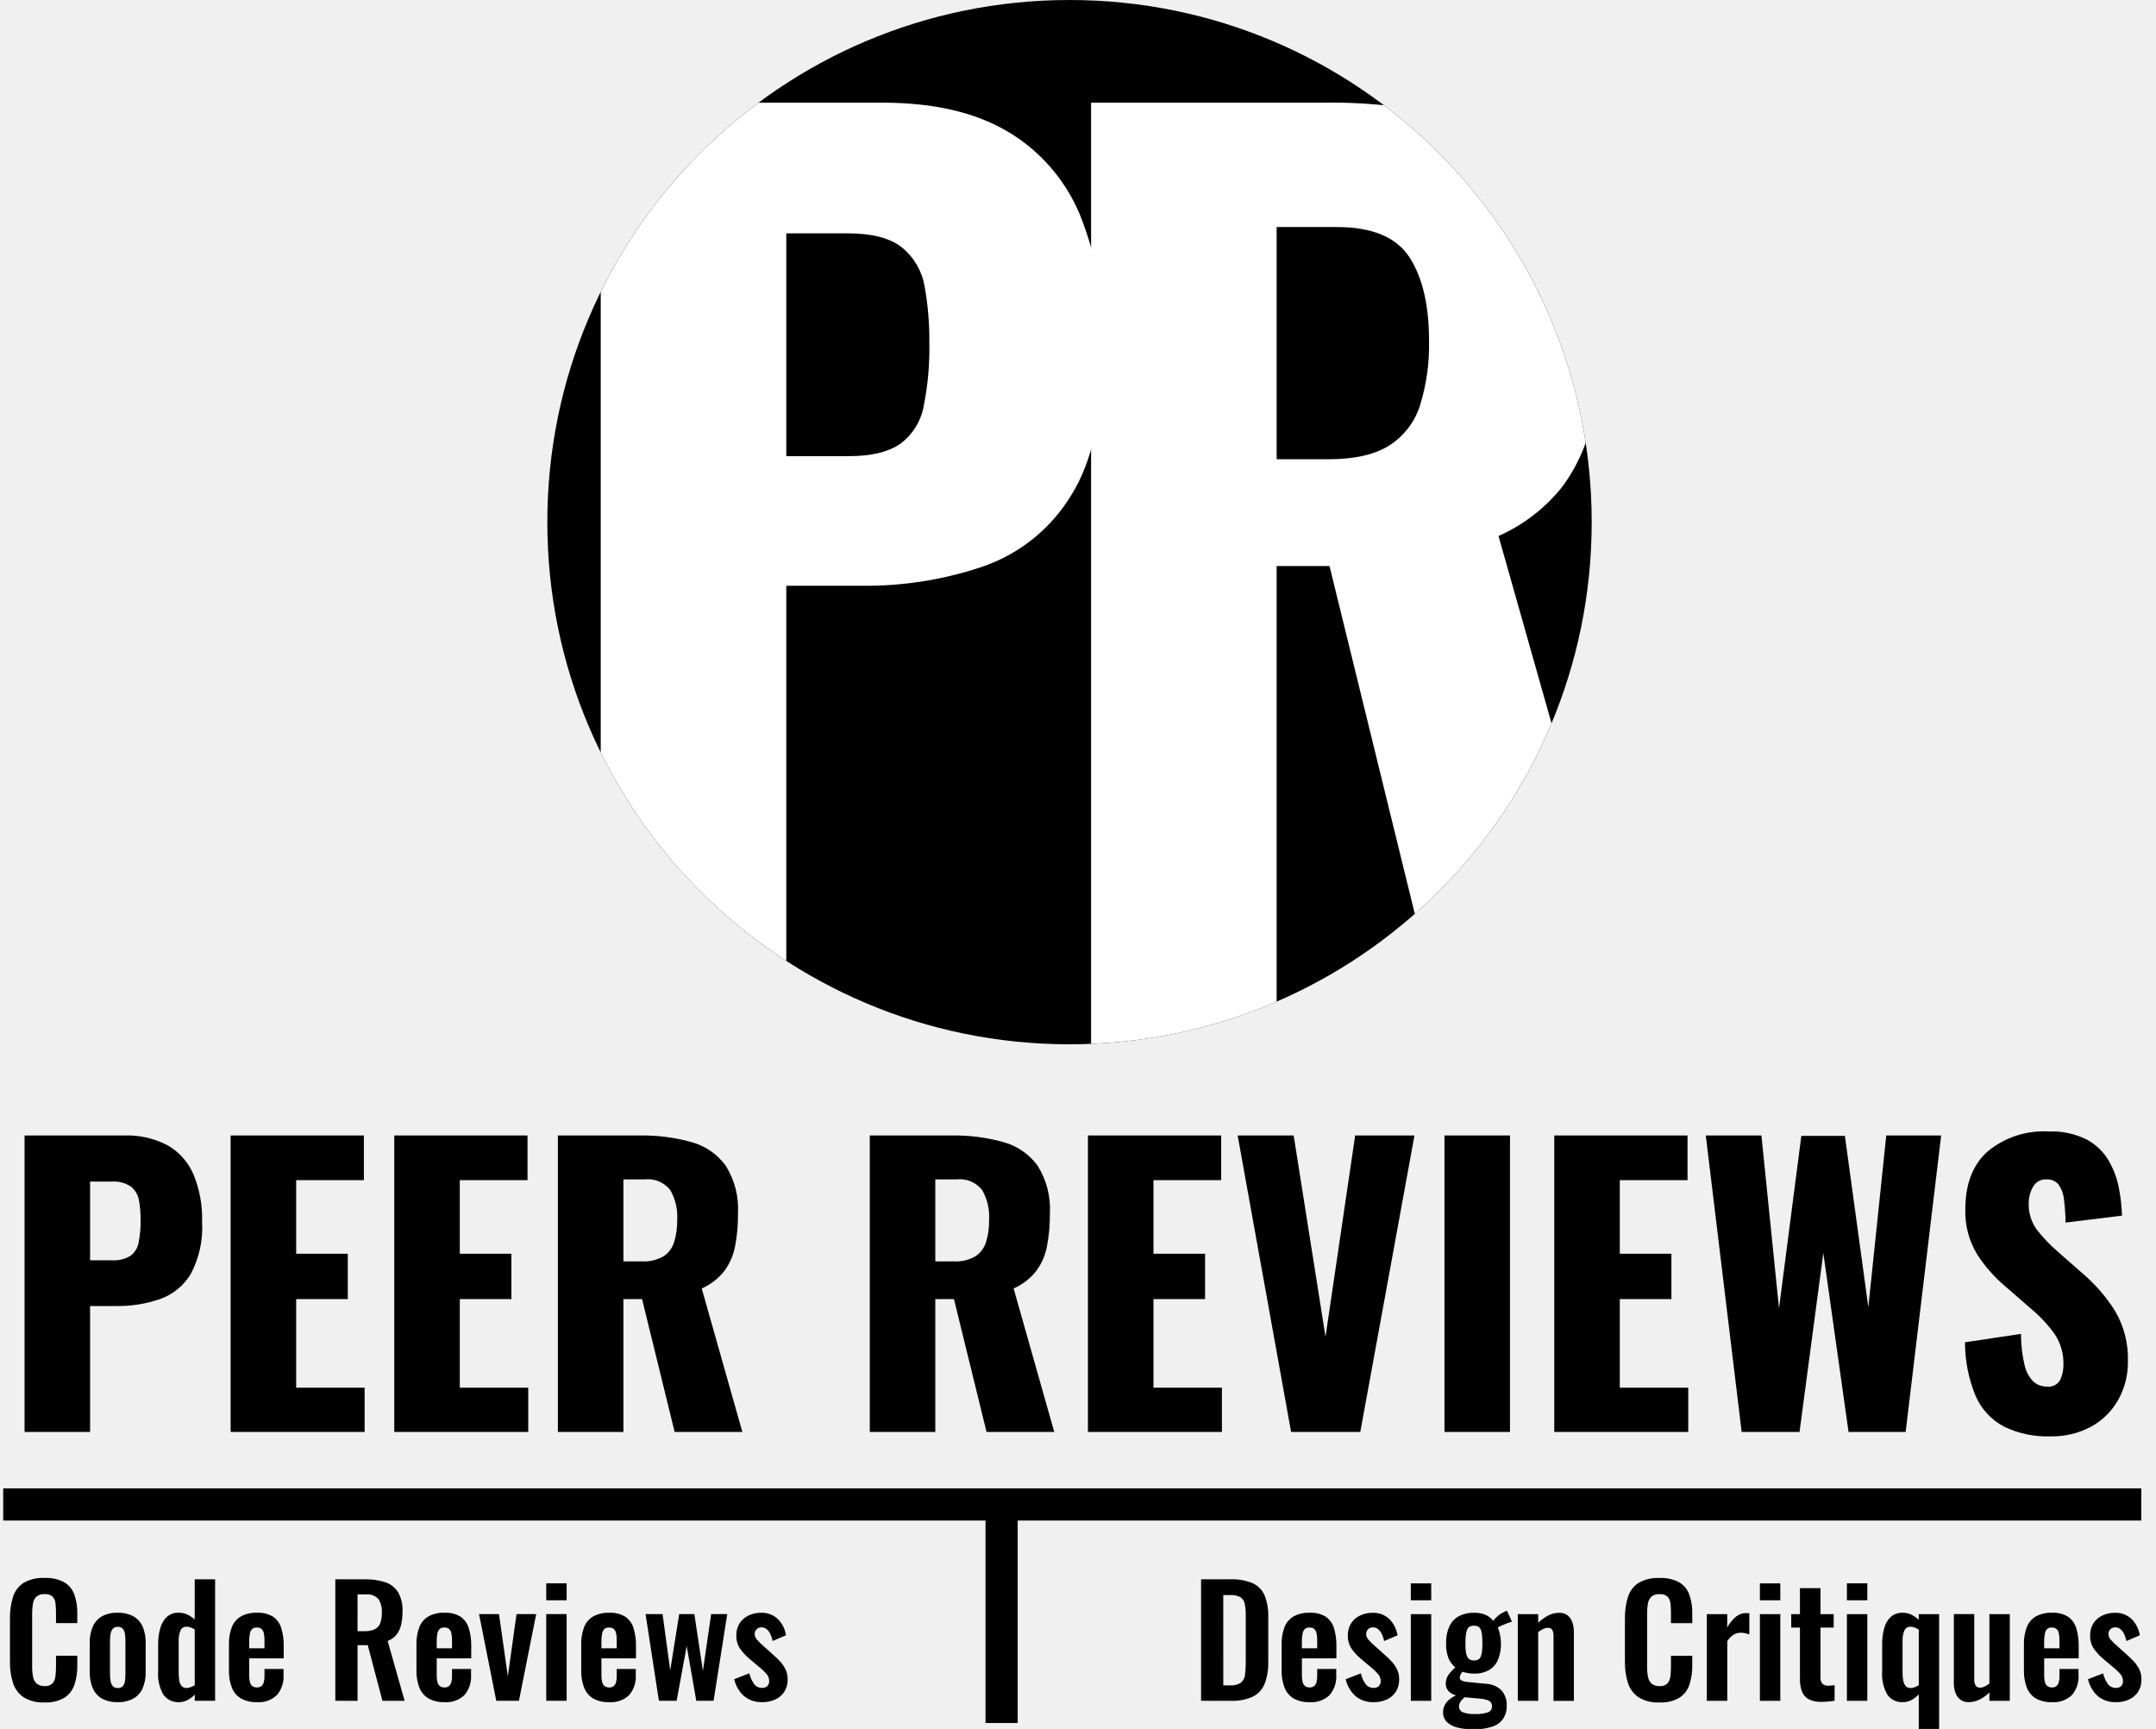
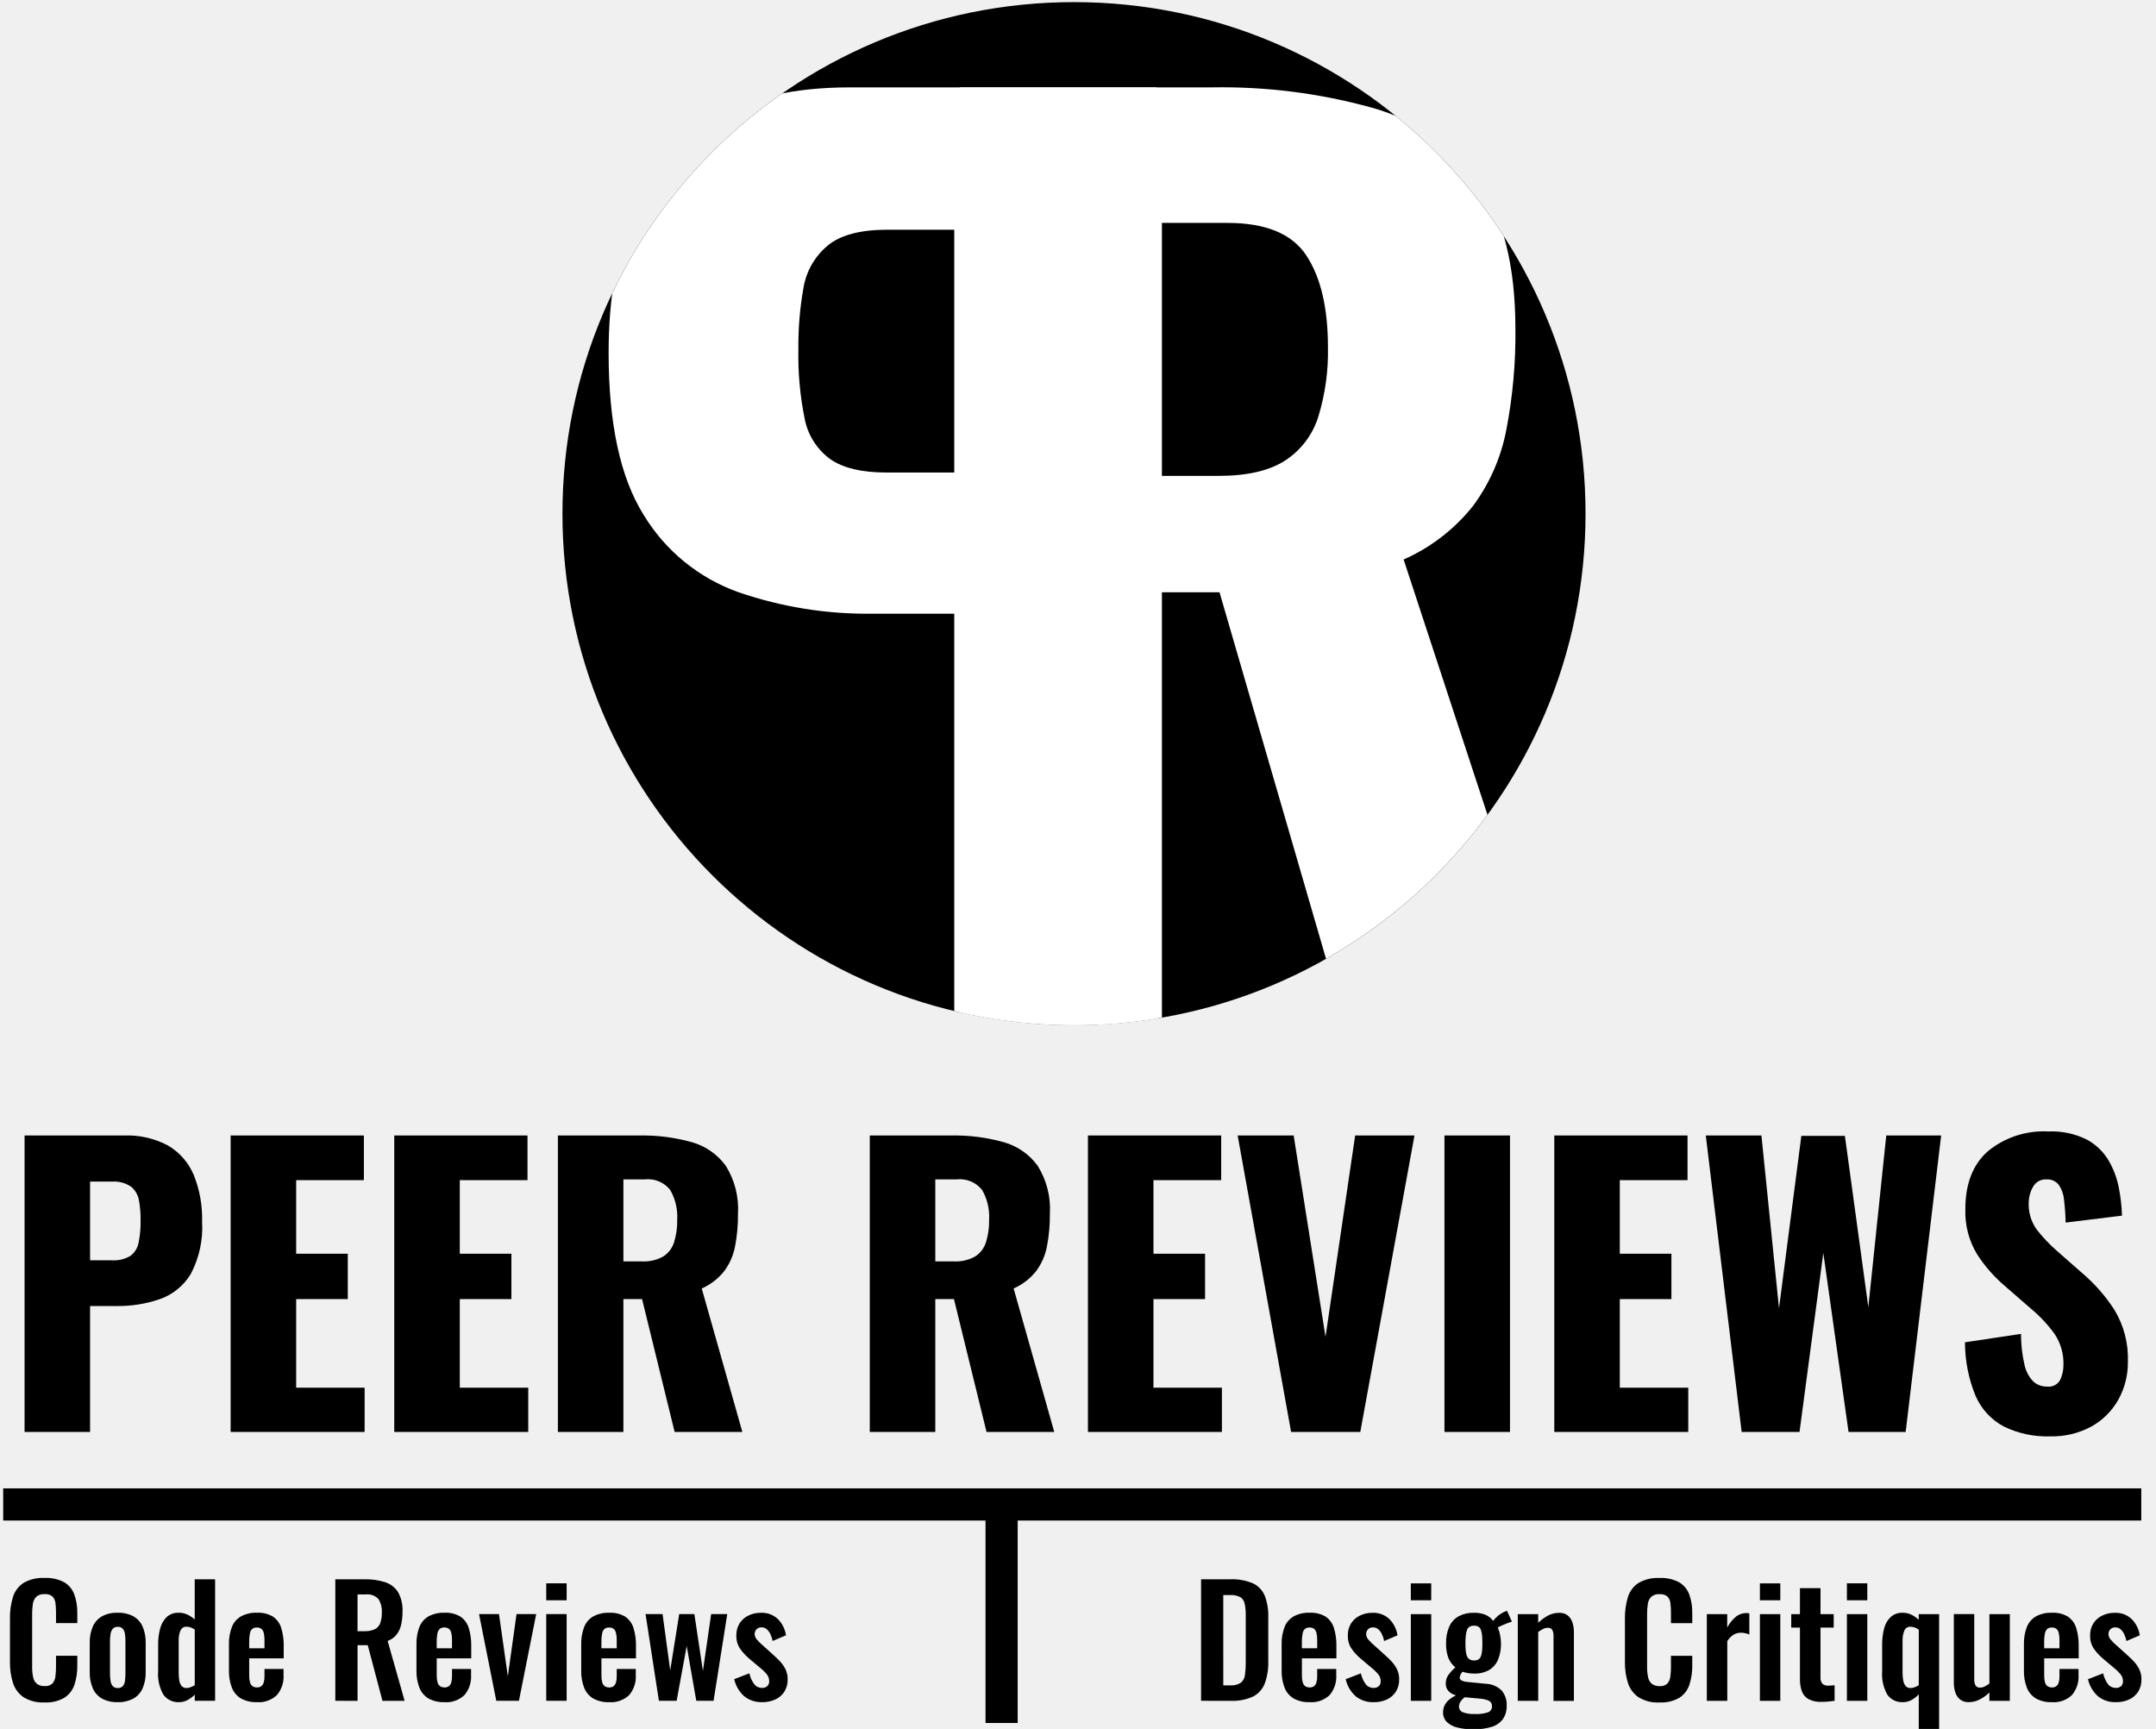
<svg xmlns="http://www.w3.org/2000/svg" width="268.09" height="215" viewBox="0 0 268.09 215">
  <defs>
    <clipPath id="clip-path">
-       <circle id="Ellipse_2" data-name="Ellipse 2" cx="64.932" cy="64.932" r="64.932" transform="translate(0 15.73)" />
+       <circle id="Ellipse_3" data-name="Ellipse 3" cx="63.608" cy="63.608" r="63.608" />
    </clipPath>
    <clipPath id="clip-Web_1920_3">
      <rect width="268.09" height="215" />
    </clipPath>
  </defs>
  <g id="Web_1920_3" data-name="Web 1920 – 3" clip-path="url(#clip-Web_1920_3)">
-     <g id="Group_2" data-name="Group 2" transform="translate(68.057 -15.73)">
-       <circle id="Ellipse_1" data-name="Ellipse 1" cx="64.932" cy="64.932" r="64.932" transform="translate(0 15.73)" />
-       <g id="Mask_Group_1" data-name="Mask Group 1" clip-path="url(#clip-path)">
-         <path id="Path_8" data-name="Path 8" d="M4.44,44.473V-59.94H39.5q9.41,0,15.469,3.545a21.648,21.648,0,0,1,9.023,10.312,40.863,40.863,0,0,1,2.965,16.435q0,12.117-4,18.5a20.773,20.773,0,0,1-10.828,8.83A45.235,45.235,0,0,1,36.8.13H27.514V49.968ZM27.514-15.983h7.734q4.254,0,6.445-1.547a7.454,7.454,0,0,0,2.9-4.641,36.117,36.117,0,0,0,.709-7.863,37.7,37.7,0,0,0-.58-7.025,7.982,7.982,0,0,0-2.771-4.834q-2.191-1.8-6.832-1.8H27.514Z" transform="translate(2.201 88.439)" fill="#fff" />
-         <path id="Path_7" data-name="Path 7" d="M4.44,61.893V-59.94H33.186a64.065,64.065,0,0,1,18.3,2.32,22.2,22.2,0,0,1,12.053,8.314q4.318,5.994,4.318,16.951A57.443,57.443,0,0,1,66.83-20.882a21.351,21.351,0,0,1-3.8,8.7A20.911,20.911,0,0,1,55.1-6.058L69.408,44.473H45.561L34.088-2.319H27.514V61.893ZM27.514-15.6h6.445q4.9,0,7.605-1.74a9.23,9.23,0,0,0,3.8-5.027,25.223,25.223,0,0,0,1.1-7.928q0-6.7-2.449-10.441t-9.023-3.738H27.514Z" transform="translate(63.175 88.439)" fill="#fff" />
-       </g>
-     </g>
    <path id="Path_1" data-name="Path 1" d="M36.6-463.441v-36.868H48.981a10.7,10.7,0,0,1,5.462,1.252,7.644,7.644,0,0,1,3.186,3.641,14.429,14.429,0,0,1,1.047,5.8,12.394,12.394,0,0,1-1.411,6.532,7.335,7.335,0,0,1-3.823,3.118,15.972,15.972,0,0,1-5.416.865H44.747v15.658Zm8.147-21.347h2.731a3.937,3.937,0,0,0,2.276-.546,2.632,2.632,0,0,0,1.024-1.639,12.753,12.753,0,0,0,.25-2.777,13.313,13.313,0,0,0-.2-2.481,2.818,2.818,0,0,0-.979-1.707,3.76,3.76,0,0,0-2.412-.637H44.747Zm17.478,21.347v-36.868H78.794v5.553H70.373v9.149h6.418v5.644H70.373v11.015h8.512v5.508Zm20.346,0v-36.868H99.14v5.553H90.719v9.149h6.418v5.644H90.719v11.015h8.512v5.508Zm20.346,0v-36.868h10.15a22.622,22.622,0,0,1,6.463.819,7.84,7.84,0,0,1,4.256,2.936,10.116,10.116,0,0,1,1.525,5.985,20.283,20.283,0,0,1-.364,4.051,7.539,7.539,0,0,1-1.343,3.072,7.384,7.384,0,0,1-2.8,2.162l5.052,17.842h-8.421l-4.051-16.523h-2.321v16.523Zm8.147-21.211h2.276a4.955,4.955,0,0,0,2.685-.615,3.259,3.259,0,0,0,1.343-1.775,8.906,8.906,0,0,0,.387-2.8,6.693,6.693,0,0,0-.865-3.687,3.525,3.525,0,0,0-3.186-1.32h-2.64ZM141.7-463.441v-36.868h10.15a22.623,22.623,0,0,1,6.463.819,7.84,7.84,0,0,1,4.256,2.936,10.116,10.116,0,0,1,1.525,5.985,20.282,20.282,0,0,1-.364,4.051,7.539,7.539,0,0,1-1.343,3.072,7.384,7.384,0,0,1-2.8,2.162l5.052,17.842h-8.421l-4.051-16.523h-2.321v16.523Zm8.147-21.211h2.276a4.955,4.955,0,0,0,2.685-.615,3.259,3.259,0,0,0,1.343-1.775,8.907,8.907,0,0,0,.387-2.8,6.693,6.693,0,0,0-.865-3.687,3.525,3.525,0,0,0-3.186-1.32h-2.64Zm18.98,21.211v-36.868h16.568v5.553h-8.421v9.149h6.418v5.644h-6.418v11.015h8.512v5.508Zm25.262,0-6.645-36.868h6.964l3.96,25.034,3.687-25.034h7.374l-6.736,36.868Zm19.071,0v-36.868h8.147v36.868Zm13.655,0v-36.868h16.568v5.553h-8.421v9.149h6.418v5.644h-6.418v11.015h8.512v5.508Zm23.3,0-4.461-36.868h6.919l2.185,21.484,2.777-21.438h5.416l2.913,21.3,2.23-21.347h6.827l-4.415,36.868h-7.1L260.268-485.7l-2.959,22.258Zm38.37.546a12.255,12.255,0,0,1-5.781-1.229,7.866,7.866,0,0,1-3.5-3.8,17.473,17.473,0,0,1-1.32-6.668l6.964-1.047a16.611,16.611,0,0,0,.432,3.823,4.238,4.238,0,0,0,1.092,2.094,2.457,2.457,0,0,0,1.707.637,1.624,1.624,0,0,0,1.661-.865,4.409,4.409,0,0,0,.387-1.821,6.569,6.569,0,0,0-1.092-3.846,17.071,17.071,0,0,0-2.959-3.163l-3.186-2.776a17.767,17.767,0,0,1-3.528-4.028,10.187,10.187,0,0,1-1.434-5.576q0-4.688,2.776-7.169a10.928,10.928,0,0,1,7.556-2.481,9.758,9.758,0,0,1,4.756,1,6.991,6.991,0,0,1,2.731,2.617,10.818,10.818,0,0,1,1.274,3.414,21.666,21.666,0,0,1,.387,3.437l-7.01.865a28,28,0,0,0-.2-2.845,3.912,3.912,0,0,0-.66-1.866,1.818,1.818,0,0,0-1.548-.66,1.76,1.76,0,0,0-1.661.956,3.949,3.949,0,0,0-.523,1.912,5.405,5.405,0,0,0,.979,3.345,18.946,18.946,0,0,0,2.572,2.708l3.05,2.685a20.74,20.74,0,0,1,4.074,4.643,11.669,11.669,0,0,1,1.661,6.418,9.486,9.486,0,0,1-1.183,4.711,8.646,8.646,0,0,1-3.345,3.345A10.193,10.193,0,0,1,288.489-462.895Z" transform="translate(-33.546 641.512)" />
    <path id="Path_2" data-name="Path 2" d="M16.54-189.267a4.512,4.512,0,0,1-2.6-.653,3.4,3.4,0,0,1-1.315-1.781,8.289,8.289,0,0,1-.373-2.6v-5.391a8.649,8.649,0,0,1,.373-2.686,3.221,3.221,0,0,1,1.315-1.754,4.724,4.724,0,0,1,2.6-.616,4.773,4.773,0,0,1,2.453.532,2.924,2.924,0,0,1,1.259,1.52,6.48,6.48,0,0,1,.373,2.294v1.269H17.977v-1.306a9.373,9.373,0,0,0-.065-1.157,1.436,1.436,0,0,0-.354-.83,1.331,1.331,0,0,0-1-.308,1.416,1.416,0,0,0-1.035.326,1.573,1.573,0,0,0-.42.877,7.468,7.468,0,0,0-.093,1.241v6.566a5.811,5.811,0,0,0,.131,1.352,1.4,1.4,0,0,0,.476.8,1.489,1.489,0,0,0,.942.27,1.255,1.255,0,0,0,.979-.326,1.6,1.6,0,0,0,.364-.867,8.931,8.931,0,0,0,.075-1.213v-1.362h2.649v1.213a7.332,7.332,0,0,1-.354,2.378,3.092,3.092,0,0,1-1.241,1.623A4.483,4.483,0,0,1,16.54-189.267Zm9.1-.037a3.861,3.861,0,0,1-1.94-.438,2.737,2.737,0,0,1-1.147-1.278,4.883,4.883,0,0,1-.382-2.033v-3.619a4.883,4.883,0,0,1,.382-2.033,2.737,2.737,0,0,1,1.147-1.278,3.861,3.861,0,0,1,1.94-.438,3.915,3.915,0,0,1,1.949.438,2.724,2.724,0,0,1,1.157,1.278,4.883,4.883,0,0,1,.382,2.033v3.619a4.883,4.883,0,0,1-.382,2.033,2.724,2.724,0,0,1-1.157,1.278A3.915,3.915,0,0,1,25.644-189.3Zm.019-1.754a.785.785,0,0,0,.634-.243,1.261,1.261,0,0,0,.261-.662,7.016,7.016,0,0,0,.056-.923v-3.955a6.8,6.8,0,0,0-.056-.914,1.306,1.306,0,0,0-.261-.662.77.77,0,0,0-.634-.252.77.77,0,0,0-.634.252,1.368,1.368,0,0,0-.27.662,5.846,5.846,0,0,0-.065.914v3.955a6.028,6.028,0,0,0,.065.923,1.319,1.319,0,0,0,.27.662A.785.785,0,0,0,25.662-191.058Zm7.63,1.754a2.254,2.254,0,0,1-1.949-.914,5.068,5.068,0,0,1-.662-2.929v-3.3a7.442,7.442,0,0,1,.252-2.015,3.061,3.061,0,0,1,.811-1.427,2.1,2.1,0,0,1,1.511-.532,2.482,2.482,0,0,1,1.073.233,3.66,3.66,0,0,1,.9.606v-5h2.537v15.11H35.232v-.765a3.72,3.72,0,0,1-.914.681A2.2,2.2,0,0,1,33.292-189.3Zm.933-1.754a1.407,1.407,0,0,0,.466-.093,3.056,3.056,0,0,0,.541-.261v-6.921a2.556,2.556,0,0,0-.485-.252,1.467,1.467,0,0,0-.541-.1.762.762,0,0,0-.756.494,3.018,3.018,0,0,0-.215,1.2v4.029a5.7,5.7,0,0,0,.075.97,1.4,1.4,0,0,0,.289.681A.775.775,0,0,0,34.225-191.058Zm8.73,1.754a3.815,3.815,0,0,1-1.977-.457,2.711,2.711,0,0,1-1.129-1.343,5.62,5.62,0,0,1-.364-2.136v-3.246a5.66,5.66,0,0,1,.364-2.164,2.653,2.653,0,0,1,1.138-1.324,3.89,3.89,0,0,1,1.968-.448,3.554,3.554,0,0,1,2.005.485,2.645,2.645,0,0,1,1.026,1.408,7.164,7.164,0,0,1,.308,2.248v1.53H42v2.127a3,3,0,0,0,.1.858.856.856,0,0,0,.326.485.953.953,0,0,0,.541.149.861.861,0,0,0,.541-.159.9.9,0,0,0,.3-.466,2.715,2.715,0,0,0,.093-.774v-.9h2.369v.728a3.55,3.55,0,0,1-.821,2.518A3.268,3.268,0,0,1,42.955-189.3ZM42-196h1.9v-1.026a3.573,3.573,0,0,0-.093-.9.913.913,0,0,0-.3-.5.927.927,0,0,0-.578-.159.827.827,0,0,0-.541.168,1,1,0,0,0-.3.56A5.125,5.125,0,0,0,42-196.747Zm10.708,6.529v-15.11H56.33a7.982,7.982,0,0,1,2.584.364,2.968,2.968,0,0,1,1.6,1.241,4.465,4.465,0,0,1,.55,2.388,7.324,7.324,0,0,1-.168,1.642,3.124,3.124,0,0,1-.569,1.241,2.565,2.565,0,0,1-1.11.793l2.108,7.443H58.569l-1.828-6.921H55.472v6.921Zm2.761-8.656h.858a2.932,2.932,0,0,0,1.278-.233,1.362,1.362,0,0,0,.681-.746,3.581,3.581,0,0,0,.205-1.315,2.866,2.866,0,0,0-.42-1.707,1.876,1.876,0,0,0-1.595-.569H55.472Zm10.8,8.824a3.815,3.815,0,0,1-1.977-.457,2.711,2.711,0,0,1-1.129-1.343,5.62,5.62,0,0,1-.364-2.136v-3.246a5.66,5.66,0,0,1,.364-2.164,2.653,2.653,0,0,1,1.138-1.324,3.89,3.89,0,0,1,1.968-.448,3.554,3.554,0,0,1,2.005.485,2.645,2.645,0,0,1,1.026,1.408,7.163,7.163,0,0,1,.308,2.248v1.53h-4.29v2.127a3,3,0,0,0,.1.858.856.856,0,0,0,.326.485.953.953,0,0,0,.541.149.861.861,0,0,0,.541-.159.9.9,0,0,0,.3-.466,2.715,2.715,0,0,0,.093-.774v-.9h2.369v.728a3.55,3.55,0,0,1-.821,2.518A3.268,3.268,0,0,1,66.273-189.3Zm-.951-6.7h1.9v-1.026a3.573,3.573,0,0,0-.093-.9.913.913,0,0,0-.3-.5.927.927,0,0,0-.578-.159.827.827,0,0,0-.541.168,1,1,0,0,0-.3.56,5.126,5.126,0,0,0-.093,1.119Zm7.406,6.529-2.145-10.782h2.481l1.1,7.742,1.082-7.742h2.444l-2.145,10.782Zm6.212,0v-10.782h2.537v10.782Zm0-12.5v-2.108h2.537v2.108ZM86.755-189.3a3.815,3.815,0,0,1-1.977-.457,2.711,2.711,0,0,1-1.129-1.343,5.62,5.62,0,0,1-.364-2.136v-3.246a5.66,5.66,0,0,1,.364-2.164,2.653,2.653,0,0,1,1.138-1.324,3.89,3.89,0,0,1,1.968-.448,3.554,3.554,0,0,1,2.005.485,2.645,2.645,0,0,1,1.026,1.408,7.163,7.163,0,0,1,.308,2.248v1.53H85.8v2.127a3,3,0,0,0,.1.858.856.856,0,0,0,.326.485.953.953,0,0,0,.541.149.861.861,0,0,0,.541-.159.9.9,0,0,0,.3-.466,2.715,2.715,0,0,0,.093-.774v-.9h2.369v.728a3.55,3.55,0,0,1-.821,2.518A3.268,3.268,0,0,1,86.755-189.3ZM85.8-196h1.9v-1.026a3.573,3.573,0,0,0-.093-.9.913.913,0,0,0-.3-.5.927.927,0,0,0-.578-.159.827.827,0,0,0-.541.168,1,1,0,0,0-.3.56,5.125,5.125,0,0,0-.093,1.119Zm7.145,6.529-1.66-10.782H93.4l.951,7,1.119-7h1.884l1.063,7.07,1.026-7.07h2l-1.7,10.782H97.594L96.4-196.281l-1.25,6.809Zm12.853.168a3.388,3.388,0,0,1-2.239-.728,4.009,4.009,0,0,1-1.25-2.127l1.884-.728a3.562,3.562,0,0,0,.6,1.343,1.184,1.184,0,0,0,.97.466.912.912,0,0,0,.672-.224.832.832,0,0,0,.224-.616,1.327,1.327,0,0,0-.27-.811,5.8,5.8,0,0,0-.923-.9l-1.306-1.1a6.643,6.643,0,0,1-1.147-1.259,2.8,2.8,0,0,1-.438-1.614,2.721,2.721,0,0,1,.4-1.5,2.693,2.693,0,0,1,1.1-.97,3.472,3.472,0,0,1,1.558-.345,2.875,2.875,0,0,1,2.1.774,3.639,3.639,0,0,1,1.017,2.024l-1.66.709a3.821,3.821,0,0,0-.27-.83,1.831,1.831,0,0,0-.457-.625.966.966,0,0,0-.653-.243.827.827,0,0,0-.625.243.852.852,0,0,0-.233.616,1.052,1.052,0,0,0,.27.653,6.014,6.014,0,0,0,.774.765l1.324,1.194a9.971,9.971,0,0,1,.821.8,4.093,4.093,0,0,1,.653.961,2.737,2.737,0,0,1,.261,1.222,2.778,2.778,0,0,1-.42,1.567,2.646,2.646,0,0,1-1.138.961A3.81,3.81,0,0,1,105.8-189.3Zm54.564-.168v-15.11h3.563a6.713,6.713,0,0,1,2.882.5,2.937,2.937,0,0,1,1.474,1.548,6.892,6.892,0,0,1,.438,2.649v5.522a7.378,7.378,0,0,1-.438,2.733A3.055,3.055,0,0,1,166.829-190a6.079,6.079,0,0,1-2.789.532Zm2.761-1.921h.839a2.165,2.165,0,0,0,1.362-.336,1.483,1.483,0,0,0,.5-.979,11.24,11.24,0,0,0,.093-1.576v-5.783a6.712,6.712,0,0,0-.131-1.474,1.261,1.261,0,0,0-.541-.821,2.553,2.553,0,0,0-1.324-.261h-.8Zm10.726,2.089a3.815,3.815,0,0,1-1.977-.457,2.711,2.711,0,0,1-1.129-1.343,5.62,5.62,0,0,1-.364-2.136v-3.246a5.66,5.66,0,0,1,.364-2.164,2.653,2.653,0,0,1,1.138-1.324,3.89,3.89,0,0,1,1.968-.448,3.554,3.554,0,0,1,2.005.485,2.645,2.645,0,0,1,1.026,1.408,7.163,7.163,0,0,1,.308,2.248v1.53H172.9v2.127a3,3,0,0,0,.1.858.856.856,0,0,0,.326.485.953.953,0,0,0,.541.149.861.861,0,0,0,.541-.159.9.9,0,0,0,.3-.466,2.714,2.714,0,0,0,.093-.774v-.9h2.369v.728a3.55,3.55,0,0,1-.821,2.518A3.268,3.268,0,0,1,173.853-189.3ZM172.9-196h1.9v-1.026a3.572,3.572,0,0,0-.093-.9.913.913,0,0,0-.3-.5.927.927,0,0,0-.578-.159.827.827,0,0,0-.541.168,1,1,0,0,0-.3.56,5.125,5.125,0,0,0-.093,1.119Zm8.935,6.7a3.388,3.388,0,0,1-2.239-.728,4.009,4.009,0,0,1-1.25-2.127l1.884-.728a3.562,3.562,0,0,0,.6,1.343,1.184,1.184,0,0,0,.97.466.912.912,0,0,0,.672-.224.832.832,0,0,0,.224-.616,1.327,1.327,0,0,0-.27-.811,5.8,5.8,0,0,0-.923-.9l-1.306-1.1a6.644,6.644,0,0,1-1.147-1.259,2.8,2.8,0,0,1-.438-1.614,2.721,2.721,0,0,1,.4-1.5,2.693,2.693,0,0,1,1.1-.97,3.473,3.473,0,0,1,1.558-.345,2.875,2.875,0,0,1,2.1.774,3.639,3.639,0,0,1,1.017,2.024l-1.66.709a3.82,3.82,0,0,0-.27-.83,1.83,1.83,0,0,0-.457-.625.966.966,0,0,0-.653-.243.827.827,0,0,0-.625.243.852.852,0,0,0-.233.616,1.052,1.052,0,0,0,.27.653,6.016,6.016,0,0,0,.774.765l1.324,1.194a9.974,9.974,0,0,1,.821.8,4.093,4.093,0,0,1,.653.961,2.737,2.737,0,0,1,.261,1.222,2.778,2.778,0,0,1-.42,1.567,2.646,2.646,0,0,1-1.138.961A3.81,3.81,0,0,1,181.837-189.3Zm4.608-.168v-10.782h2.537v10.782Zm0-12.5v-2.108h2.537v2.108Zm7.723,16.043a7.563,7.563,0,0,1-1.94-.224,2.84,2.84,0,0,1-1.306-.69,1.64,1.64,0,0,1-.466-1.213,1.888,1.888,0,0,1,.215-.9,2.25,2.25,0,0,1,.588-.7,4.138,4.138,0,0,1,.8-.5,1.865,1.865,0,0,1-.942-.541,1.314,1.314,0,0,1-.326-.9,1.823,1.823,0,0,1,.317-1.082,5.94,5.94,0,0,1,.877-.951,2.891,2.891,0,0,1-.867-1.166,4.882,4.882,0,0,1-.289-1.837,4.847,4.847,0,0,1,.4-2.08,2.766,2.766,0,0,1,1.175-1.278,3.857,3.857,0,0,1,1.893-.429,3.6,3.6,0,0,1,1.436.252,2.312,2.312,0,0,1,.951.756,3.289,3.289,0,0,1,.522-.56,3.406,3.406,0,0,1,.858-.56l.336-.149.616,1.362q-.205.056-.55.187t-.681.28a5.029,5.029,0,0,0-.522.261,4.405,4.405,0,0,1,.28.933,5.427,5.427,0,0,1,.112,1.063,5.059,5.059,0,0,1-.354,1.977,2.732,2.732,0,0,1-1.091,1.3,3.582,3.582,0,0,1-1.912.457,4.428,4.428,0,0,1-.765-.065,6.3,6.3,0,0,1-.69-.159q-.112.168-.215.354a.8.8,0,0,0-.1.392.384.384,0,0,0,.224.336,2,2,0,0,0,.746.187l2.276.224a2.927,2.927,0,0,1,1.959.83,2.713,2.713,0,0,1,.634,1.893,2.848,2.848,0,0,1-.438,1.623,2.673,2.673,0,0,1-1.362.989A7.141,7.141,0,0,1,194.167-185.928Zm.28-1.9a4.528,4.528,0,0,0,1.567-.205.746.746,0,0,0,.522-.746.828.828,0,0,0-.131-.485.94.94,0,0,0-.466-.308,4,4,0,0,0-.951-.177l-1.847-.168a3.24,3.24,0,0,0-.364.345,1.507,1.507,0,0,0-.252.382,1.025,1.025,0,0,0-.093.429.748.748,0,0,0,.448.7A3.7,3.7,0,0,0,194.447-187.831Zm-.149-6.66a1.056,1.056,0,0,0,.541-.121.782.782,0,0,0,.317-.392,2.358,2.358,0,0,0,.149-.681q.037-.41.037-.951t-.037-.951a2.75,2.75,0,0,0-.14-.69.786.786,0,0,0-.308-.41,1.035,1.035,0,0,0-.56-.131,1.045,1.045,0,0,0-.55.131.77.77,0,0,0-.317.4,2.859,2.859,0,0,0-.149.681,8.732,8.732,0,0,0-.047.97q0,.522.037.923a2.337,2.337,0,0,0,.149.672.87.87,0,0,0,.326.41A.99.99,0,0,0,194.3-194.49Zm5.447,5.018v-10.782h2.537v1.082a5.5,5.5,0,0,1,1.222-.9,2.9,2.9,0,0,1,1.39-.345,1.61,1.61,0,0,1,1.063.326,1.91,1.91,0,0,1,.578.867,3.583,3.583,0,0,1,.187,1.175v8.581h-2.537v-8.077a1.523,1.523,0,0,0-.149-.746.608.608,0,0,0-.578-.261,1.316,1.316,0,0,0-.569.149,3.707,3.707,0,0,0-.606.373v8.562Zm17.61.205a4.512,4.512,0,0,1-2.6-.653,3.4,3.4,0,0,1-1.315-1.781,8.289,8.289,0,0,1-.373-2.6v-5.391a8.65,8.65,0,0,1,.373-2.686,3.221,3.221,0,0,1,1.315-1.754,4.724,4.724,0,0,1,2.6-.616,4.773,4.773,0,0,1,2.453.532,2.923,2.923,0,0,1,1.259,1.52,6.48,6.48,0,0,1,.373,2.294v1.269h-2.649v-1.306a9.375,9.375,0,0,0-.065-1.157,1.435,1.435,0,0,0-.354-.83,1.331,1.331,0,0,0-1-.308,1.416,1.416,0,0,0-1.035.326,1.573,1.573,0,0,0-.42.877,7.467,7.467,0,0,0-.093,1.241v6.566a5.811,5.811,0,0,0,.131,1.352,1.4,1.4,0,0,0,.476.8,1.489,1.489,0,0,0,.942.27,1.255,1.255,0,0,0,.979-.326,1.605,1.605,0,0,0,.364-.867,8.928,8.928,0,0,0,.075-1.213v-1.362h2.649v1.213a7.332,7.332,0,0,1-.354,2.378,3.092,3.092,0,0,1-1.241,1.623A4.483,4.483,0,0,1,217.354-189.267Zm5.895-.205v-10.782h2.537v1.66a4.64,4.64,0,0,1,1.119-1.371,2.006,2.006,0,0,1,1.231-.42,1.8,1.8,0,0,1,.2.009q.084.009.2.028v2.63a3.3,3.3,0,0,0-.494-.159,2.338,2.338,0,0,0-.55-.065,1.763,1.763,0,0,0-.914.243,2.543,2.543,0,0,0-.783.8v7.424Zm6.6,0v-10.782h2.537v10.782Zm0-12.5v-2.108h2.537v2.108Zm7.667,12.629a3.263,3.263,0,0,1-1.614-.336,1.843,1.843,0,0,1-.83-.97,4.231,4.231,0,0,1-.243-1.511v-6.417h-1.082v-1.679h1.082v-3.227h2.556v3.227h1.642v1.679h-1.642v6.193a1.07,1.07,0,0,0,.243.793,1.013,1.013,0,0,0,.728.233q.205,0,.4-.019l.382-.037v1.94l-.737.084A8.034,8.034,0,0,1,237.52-189.342Zm3.153-.131v-10.782h2.537v10.782Zm0-12.5v-2.108h2.537v2.108Zm8.935,16.043v-4.346a3.7,3.7,0,0,1-.914.709,2.17,2.17,0,0,1-1.045.261,2.23,2.23,0,0,1-1.94-.914,5.126,5.126,0,0,1-.653-2.929v-3.3a7.713,7.713,0,0,1,.242-2.015,2.959,2.959,0,0,1,.811-1.427,2.137,2.137,0,0,1,1.52-.532,2.4,2.4,0,0,1,1.073.243,3.6,3.6,0,0,1,.9.634v-.709h2.537v14.327Zm-1.007-5.13a1.487,1.487,0,0,0,.476-.093,2.475,2.475,0,0,0,.532-.261v-6.9a2.061,2.061,0,0,0-.485-.27,1.467,1.467,0,0,0-.541-.1.775.775,0,0,0-.774.494,3.017,3.017,0,0,0-.215,1.2v4.029a5.078,5.078,0,0,0,.084.97,1.465,1.465,0,0,0,.3.681A.775.775,0,0,0,248.6-191.058Zm7.2,1.754a1.626,1.626,0,0,1-1.045-.326,1.846,1.846,0,0,1-.6-.877,3.607,3.607,0,0,1-.187-1.166v-8.581h2.537v8.115a1.5,1.5,0,0,0,.159.756.623.623,0,0,0,.588.27,1.234,1.234,0,0,0,.569-.149,4.29,4.29,0,0,0,.569-.354v-8.637h2.537v10.782h-2.537V-190.5a5.012,5.012,0,0,1-1.194.858A3.015,3.015,0,0,1,255.8-189.3Zm10.353,0a3.815,3.815,0,0,1-1.977-.457,2.711,2.711,0,0,1-1.129-1.343,5.62,5.62,0,0,1-.364-2.136v-3.246a5.661,5.661,0,0,1,.364-2.164,2.653,2.653,0,0,1,1.138-1.324,3.89,3.89,0,0,1,1.968-.448,3.554,3.554,0,0,1,2.005.485,2.645,2.645,0,0,1,1.026,1.408,7.163,7.163,0,0,1,.308,2.248v1.53H265.2v2.127a3,3,0,0,0,.1.858.856.856,0,0,0,.326.485.953.953,0,0,0,.541.149.861.861,0,0,0,.541-.159.9.9,0,0,0,.3-.466,2.716,2.716,0,0,0,.093-.774v-.9h2.369v.728a3.55,3.55,0,0,1-.821,2.518A3.268,3.268,0,0,1,266.154-189.3ZM265.2-196h1.9v-1.026a3.574,3.574,0,0,0-.093-.9.913.913,0,0,0-.3-.5.927.927,0,0,0-.578-.159.827.827,0,0,0-.541.168,1,1,0,0,0-.3.56,5.126,5.126,0,0,0-.093,1.119Zm8.935,6.7a3.388,3.388,0,0,1-2.238-.728,4.008,4.008,0,0,1-1.25-2.127l1.884-.728a3.562,3.562,0,0,0,.6,1.343,1.184,1.184,0,0,0,.97.466.912.912,0,0,0,.672-.224.832.832,0,0,0,.224-.616,1.327,1.327,0,0,0-.27-.811,5.8,5.8,0,0,0-.923-.9l-1.306-1.1a6.644,6.644,0,0,1-1.147-1.259,2.8,2.8,0,0,1-.438-1.614,2.721,2.721,0,0,1,.4-1.5,2.693,2.693,0,0,1,1.1-.97,3.473,3.473,0,0,1,1.558-.345,2.875,2.875,0,0,1,2.1.774,3.639,3.639,0,0,1,1.017,2.024l-1.66.709a3.82,3.82,0,0,0-.271-.83,1.83,1.83,0,0,0-.457-.625.966.966,0,0,0-.653-.243.827.827,0,0,0-.625.243.852.852,0,0,0-.233.616,1.052,1.052,0,0,0,.27.653,6.014,6.014,0,0,0,.774.765l1.324,1.194a9.971,9.971,0,0,1,.821.8,4.092,4.092,0,0,1,.653.961,2.737,2.737,0,0,1,.261,1.222,2.779,2.779,0,0,1-.42,1.567,2.646,2.646,0,0,1-1.138.961A3.81,3.81,0,0,1,274.138-189.3Z" transform="translate(-11.013 400.972)" />
    <path id="Path_6" data-name="Path 6" d="M0,0H265.862V4H0Z" transform="translate(0.397 185.085)" />
    <path id="Path_5" data-name="Path 5" d="M0,0H4V26.191H0Z" transform="translate(122.546 188.07)" />
+     <g id="Group_2" data-name="Group 2" transform="translate(69.939 -15.466)">
+       <circle id="Ellipse_1" data-name="Ellipse 1" cx="63.608" cy="63.608" r="63.608" transform="translate(0 15.73)" />
+       <g id="Mask_Group_2" data-name="Mask Group 2" transform="translate(0 15.729)" clip-path="url(#clip-path)">
+         <path id="Path_8" data-name="Path 8" d="M72.558,63.453V-59.94h-38.2Q24.1-59.94,17.5-56.078A23.587,23.587,0,0,0,7.67-44.842Q4.44-37.468,4.44-26.935q0,13.2,4.354,20.154a22.633,22.633,0,0,0,11.8,9.621A49.286,49.286,0,0,0,37.305,5.509H47.417V63.453Zm-25.14-75.5H38.99q-4.635,0-7.022-1.685a8.121,8.121,0,0,1-3.16-5.056,39.351,39.351,0,0,1-.772-8.567,41.078,41.078,0,0,1,.632-7.654,8.7,8.7,0,0,1,3.02-5.267q2.388-1.966,7.444-1.966h8.286Z" transform="translate(1.3 70.543)" fill="#fff" />
+         <path id="Path_7" data-name="Path 7" d="M4.44,66.773V-59.94H35.76A69.8,69.8,0,0,1,55.7-57.412a24.192,24.192,0,0,1,13.132,9.059q4.705,6.531,4.705,18.469a62.586,62.586,0,0,1-1.124,12.5A23.263,23.263,0,0,1,68.274-7.9a22.783,22.783,0,0,1-8.638,6.671L76.191,49.18H50.208L36.743,2.841H29.58V66.773Zm25.14-78.4H36.6q5.337,0,8.286-1.9A10.056,10.056,0,0,0,49.033-19a27.482,27.482,0,0,0,1.194-8.638q0-7.3-2.669-11.376t-9.831-4.073H29.58Z" transform="translate(44.959 70.543)" fill="#fff" />
+       </g>
+     </g>
  </g>
</svg>
